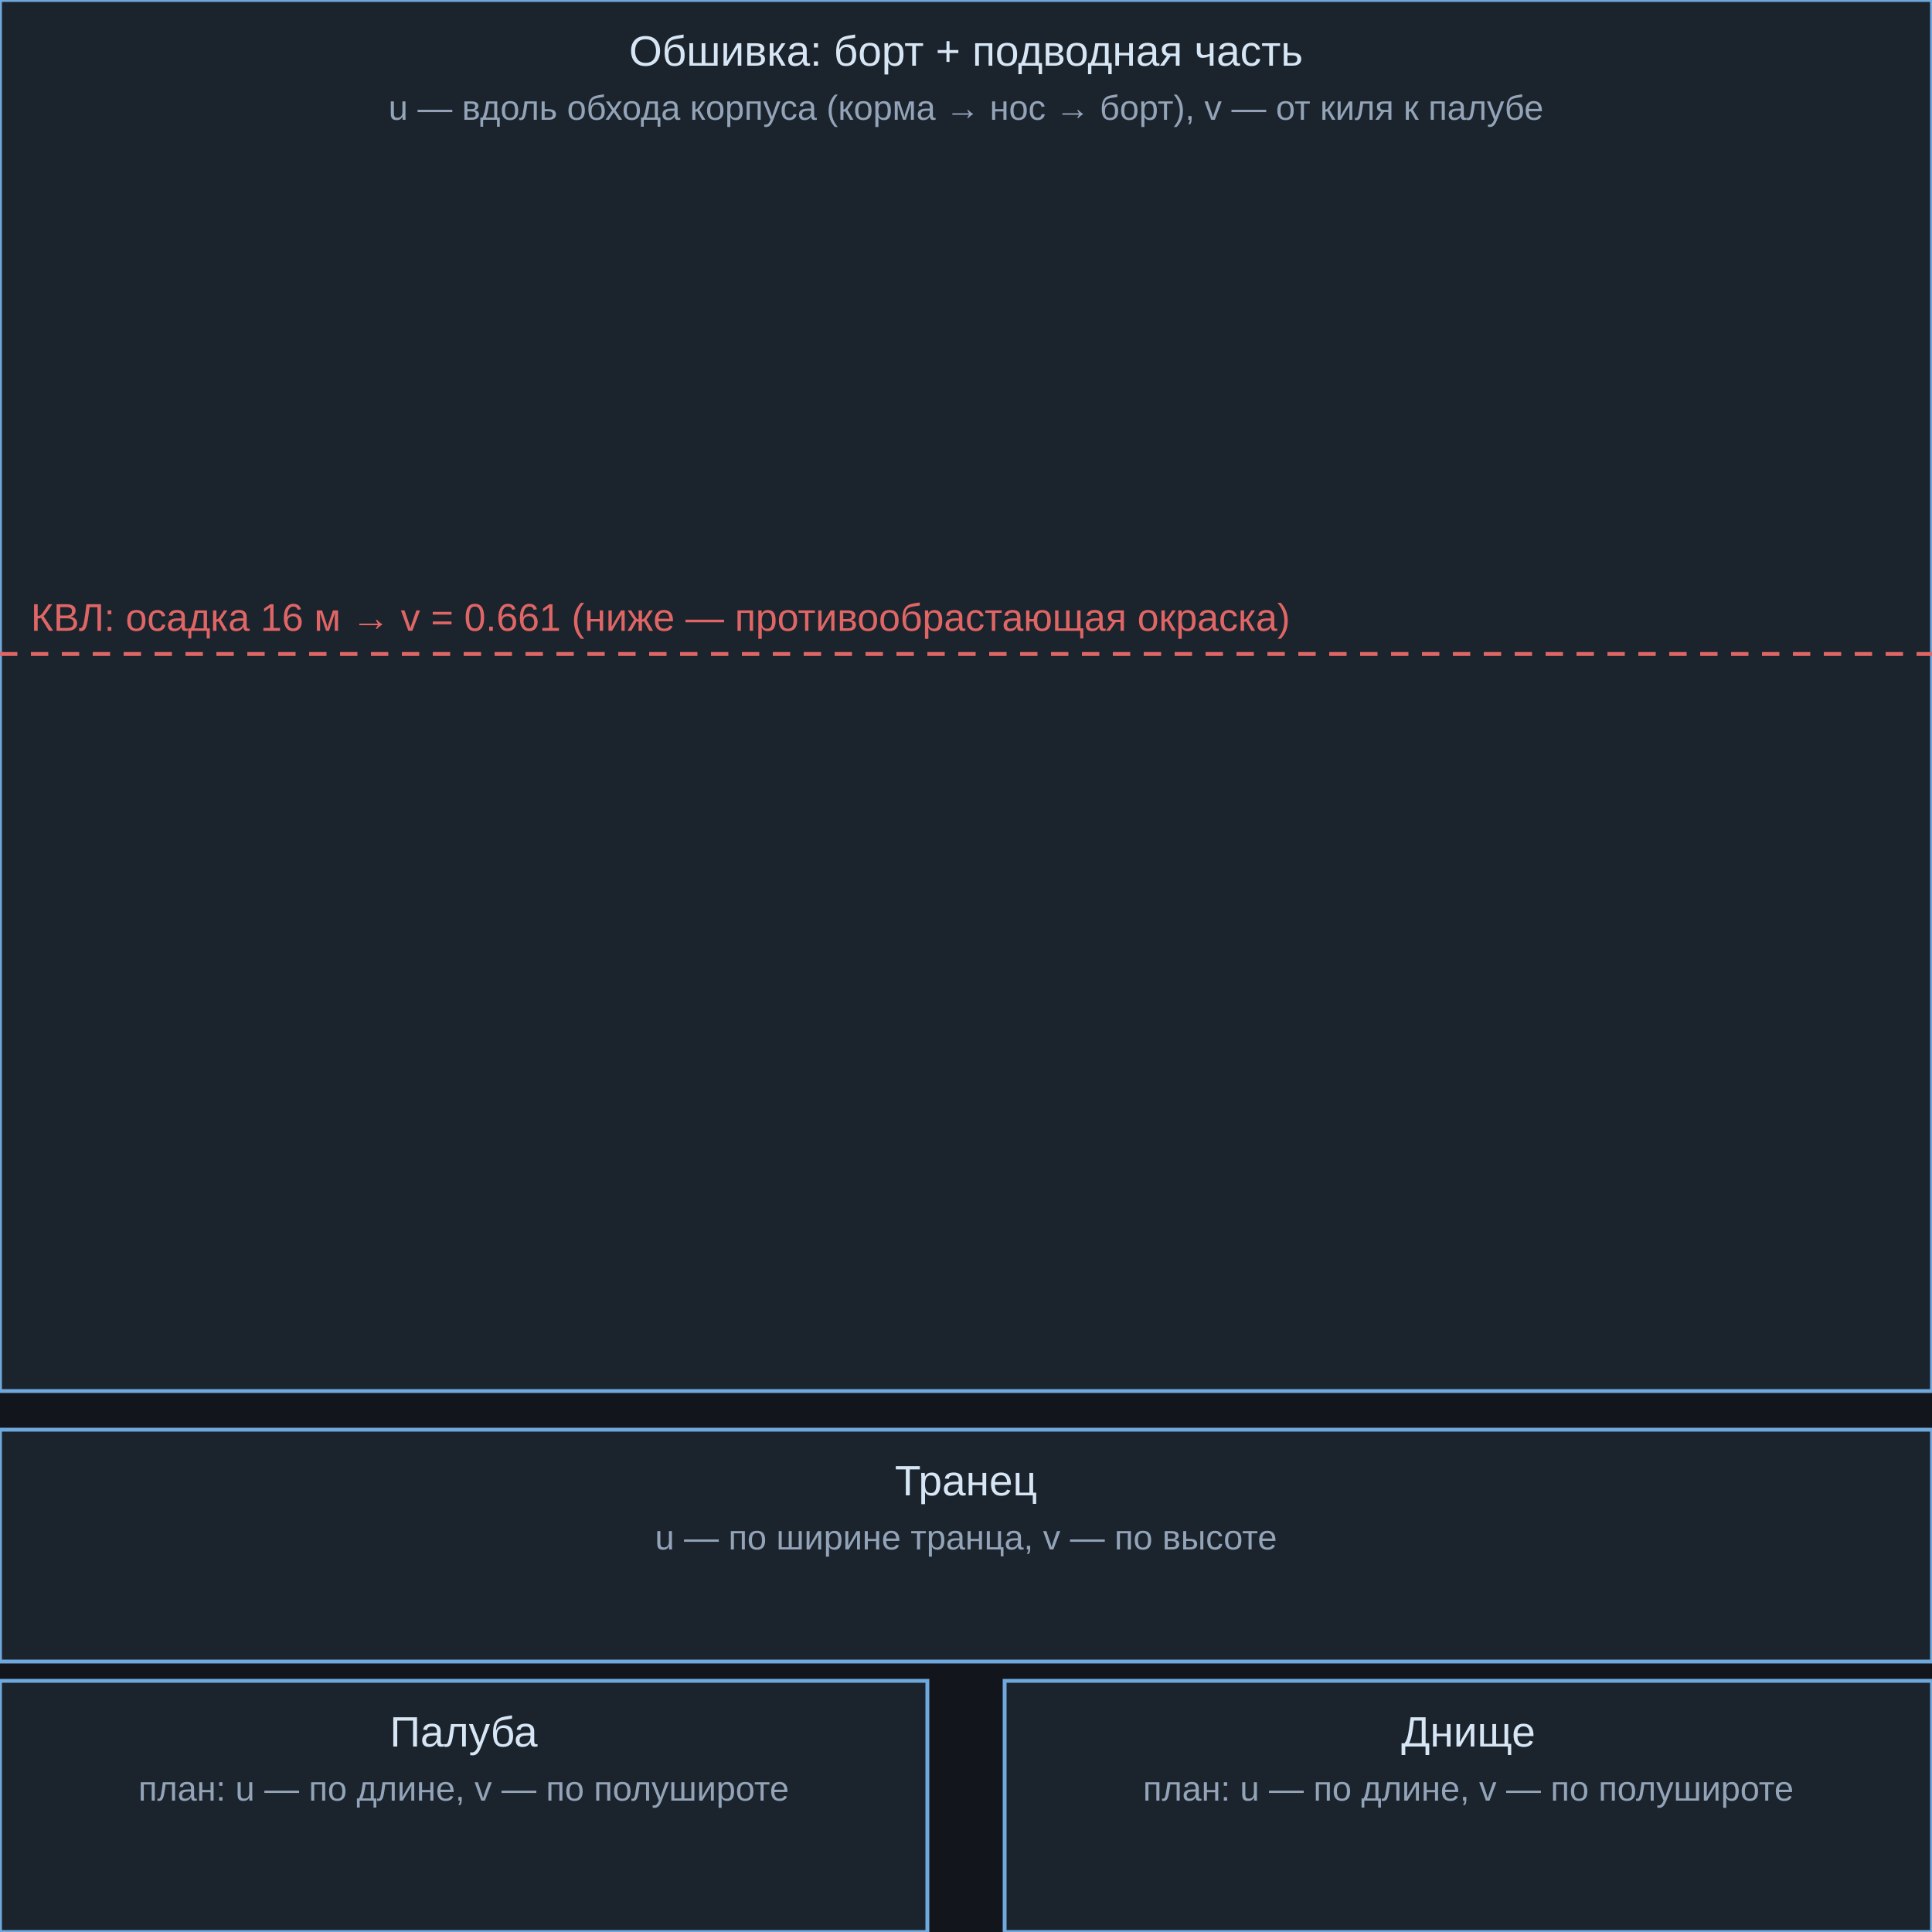
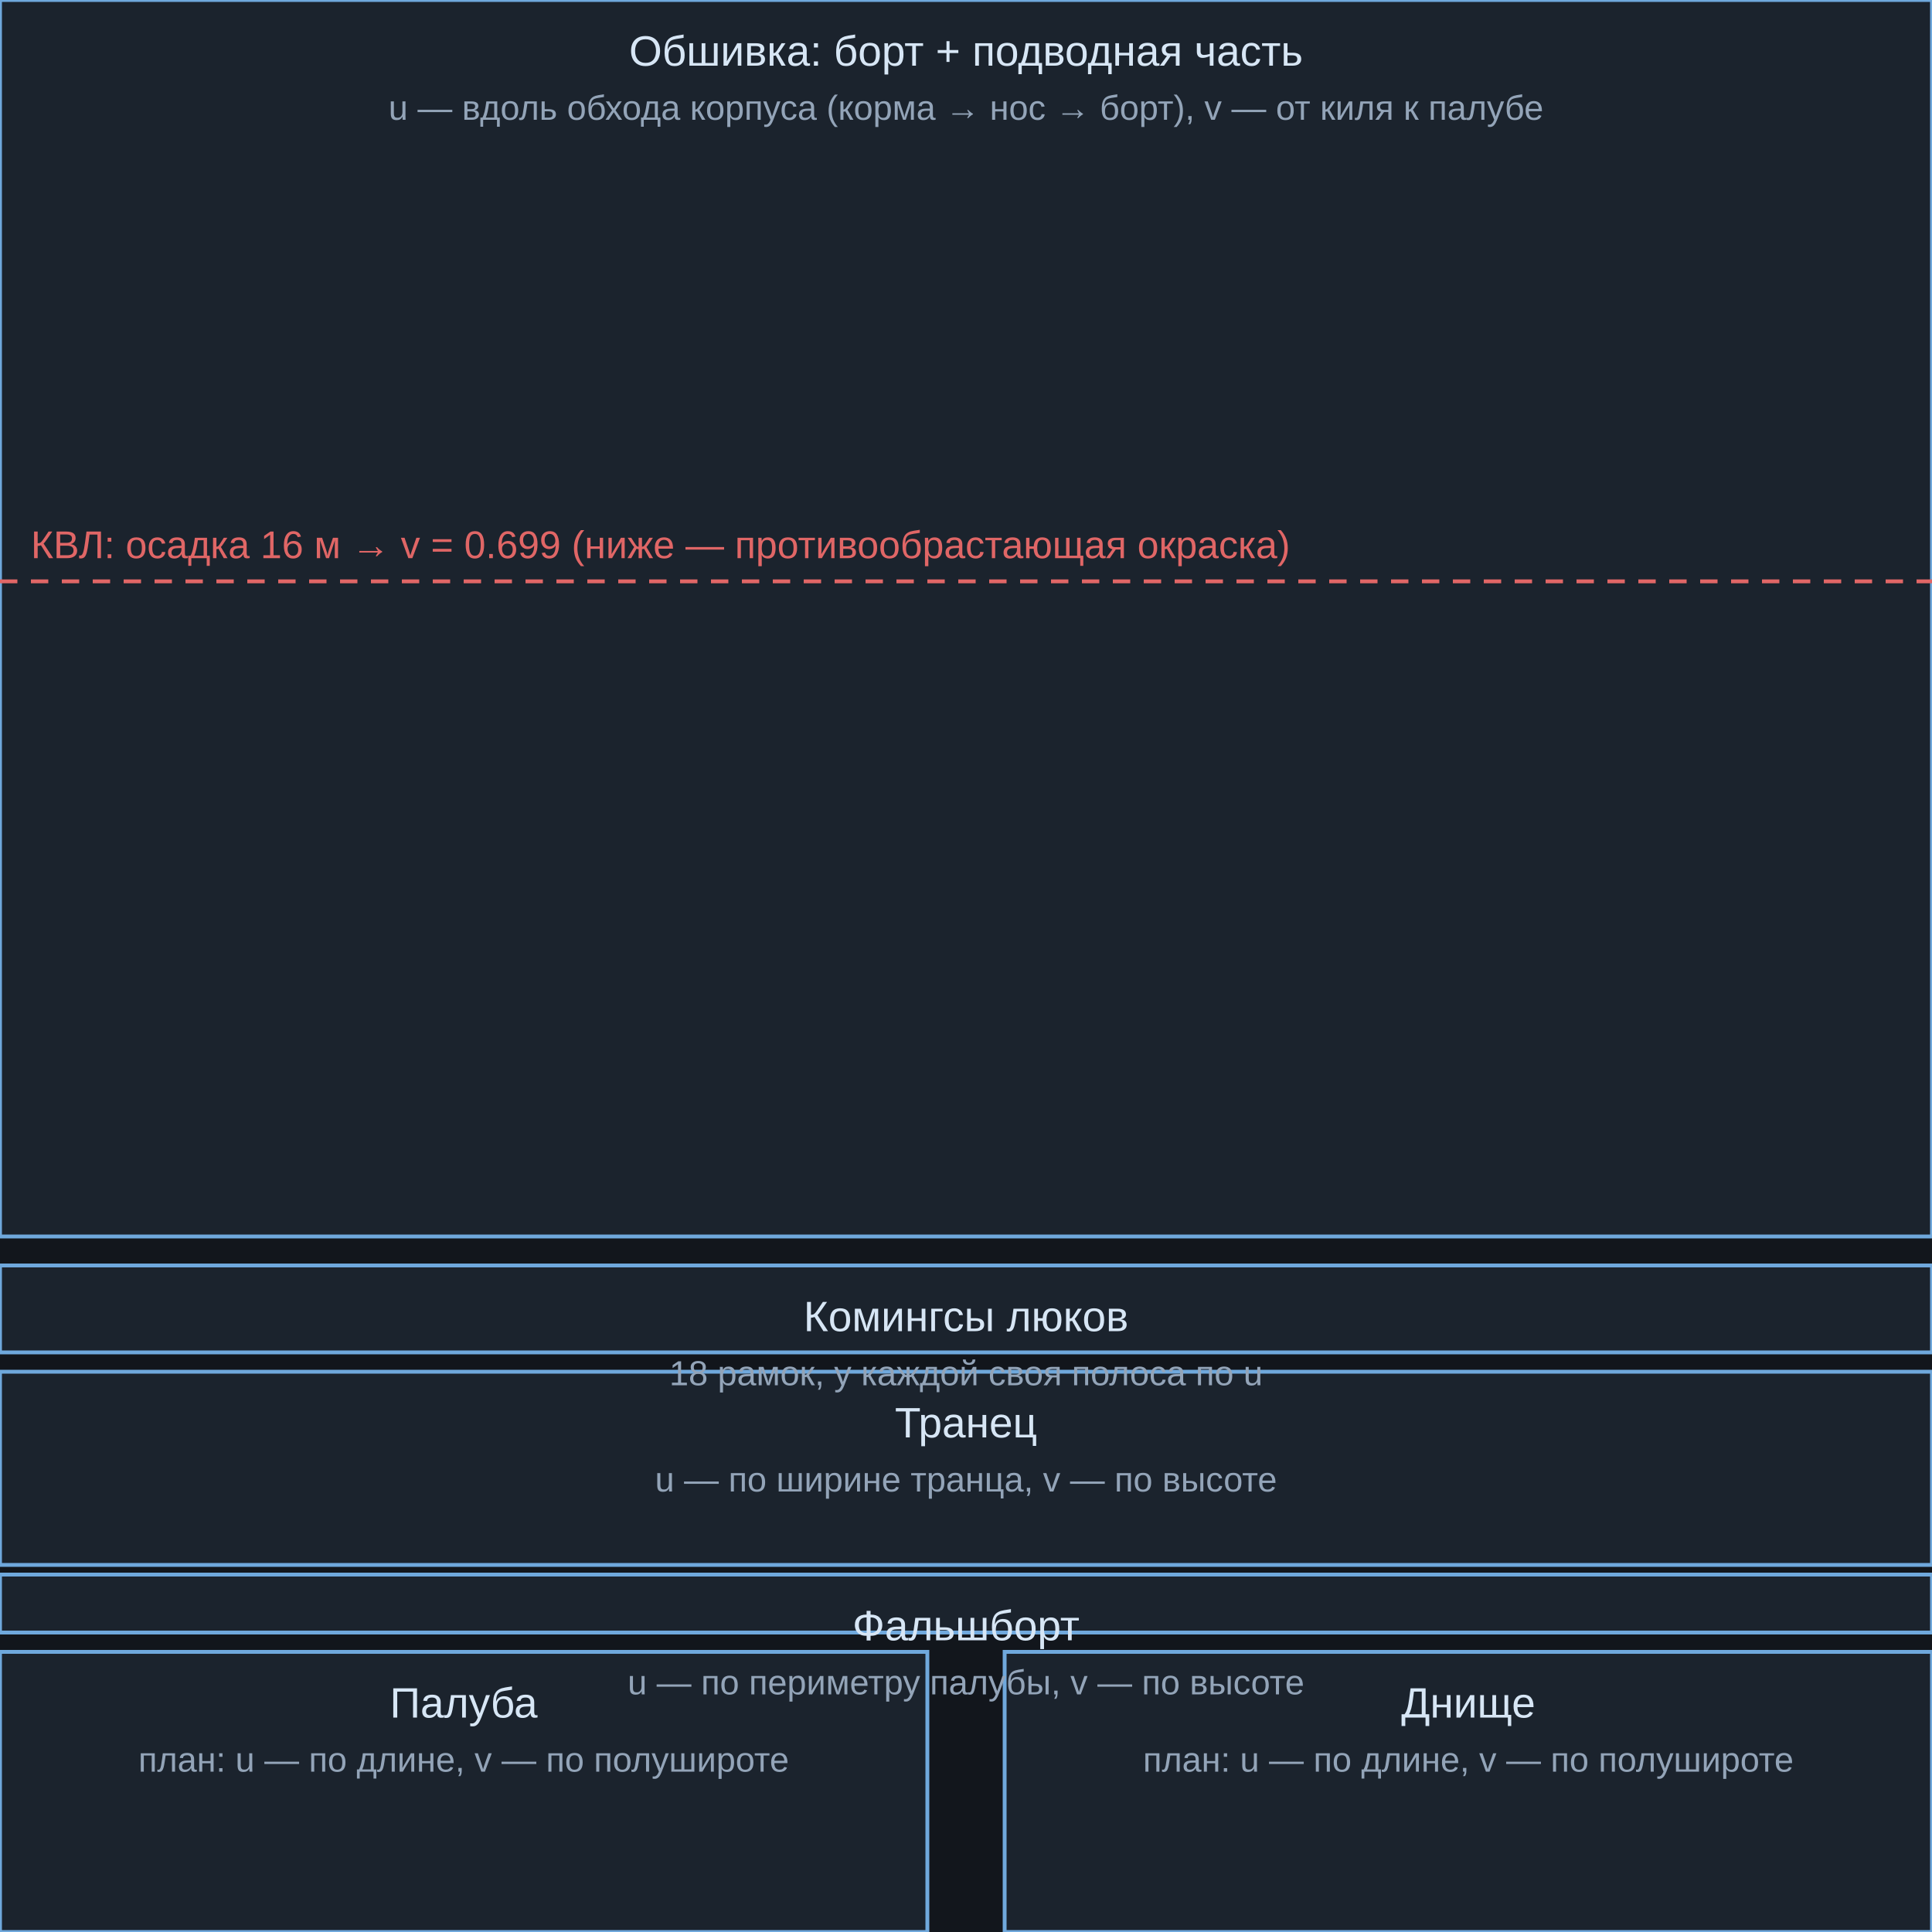
<svg xmlns="http://www.w3.org/2000/svg" width="1000" height="1000" viewBox="0 0 1000 1000">
  <rect width="100%" height="100%" fill="#12161c" />
  <text x="16" y="30" fill="#8ab4f8" font-family="Segoe UI, Arial" font-size="24">Emma Maersk hull 1:100 — карта UV-развёртки (u / v в 0…1)</text>
-   <rect x="0.0" y="0.0" width="1000.0" height="720.0" fill="#1b232d" stroke="#6fa8dc" stroke-width="2" />
+   <rect x="0.0" y="0.0" width="1000.0" height="640.0" fill="#1b232d" stroke="#6fa8dc" stroke-width="2" />
  <text x="500.0" y="34.0" fill="#d7e6f5" font-family="Segoe UI, Arial" font-size="22" text-anchor="middle">Обшивка: борт + подводная часть</text>
  <text x="500.0" y="62.0" fill="#93a4b8" font-family="Segoe UI, Arial" font-size="18" text-anchor="middle">u — вдоль обхода корпуса (корма → нос → борт), v — от киля к палубе</text>
-   <rect x="0.0" y="740.0" width="1000.0" height="120.0" fill="#1b232d" stroke="#6fa8dc" stroke-width="2" />
-   <text x="500.0" y="774.0" fill="#d7e6f5" font-family="Segoe UI, Arial" font-size="22" text-anchor="middle">Транец</text>
-   <text x="500.0" y="802.0" fill="#93a4b8" font-family="Segoe UI, Arial" font-size="18" text-anchor="middle">u — по ширине транца, v — по высоте</text>
-   <rect x="0.0" y="870.0" width="480.0" height="130.0" fill="#1b232d" stroke="#6fa8dc" stroke-width="2" />
-   <text x="240.0" y="904.0" fill="#d7e6f5" font-family="Segoe UI, Arial" font-size="22" text-anchor="middle">Палуба</text>
-   <text x="240.0" y="932.0" fill="#93a4b8" font-family="Segoe UI, Arial" font-size="18" text-anchor="middle">план: u — по длине, v — по полушироте</text>
-   <rect x="520.0" y="870.0" width="480.0" height="130.0" fill="#1b232d" stroke="#6fa8dc" stroke-width="2" />
-   <text x="760.0" y="904.0" fill="#d7e6f5" font-family="Segoe UI, Arial" font-size="22" text-anchor="middle">Днище</text>
-   <text x="760.0" y="932.0" fill="#93a4b8" font-family="Segoe UI, Arial" font-size="18" text-anchor="middle">план: u — по длине, v — по полушироте</text>
-   <line x1="0" y1="338.5" x2="1000" y2="338.5" stroke="#e06666" stroke-width="2" stroke-dasharray="9 7" />
-   <text x="16" y="326.5" fill="#e06666" font-family="Segoe UI, Arial" font-size="20">КВЛ: осадка 16 м → v = 0.661 (ниже — противообрастающая окраска)</text>
+   <rect x="0.0" y="710.0" width="1000.0" height="100.0" fill="#1b232d" stroke="#6fa8dc" stroke-width="2" />
+   <text x="500.0" y="744.0" fill="#d7e6f5" font-family="Segoe UI, Arial" font-size="22" text-anchor="middle">Транец</text>
+   <text x="500.0" y="772.0" fill="#93a4b8" font-family="Segoe UI, Arial" font-size="18" text-anchor="middle">u — по ширине транца, v — по высоте</text>
+   <rect x="0.0" y="855.0" width="480.0" height="145.0" fill="#1b232d" stroke="#6fa8dc" stroke-width="2" />
+   <text x="240.0" y="889.0" fill="#d7e6f5" font-family="Segoe UI, Arial" font-size="22" text-anchor="middle">Палуба</text>
+   <text x="240.0" y="917.0" fill="#93a4b8" font-family="Segoe UI, Arial" font-size="18" text-anchor="middle">план: u — по длине, v — по полушироте</text>
+   <rect x="520.0" y="855.0" width="480.0" height="145.0" fill="#1b232d" stroke="#6fa8dc" stroke-width="2" />
+   <text x="760.0" y="889.0" fill="#d7e6f5" font-family="Segoe UI, Arial" font-size="22" text-anchor="middle">Днище</text>
+   <text x="760.0" y="917.0" fill="#93a4b8" font-family="Segoe UI, Arial" font-size="18" text-anchor="middle">план: u — по длине, v — по полушироте</text>
+   <rect x="0.0" y="815.0" width="1000.0" height="30.0" fill="#1b232d" stroke="#6fa8dc" stroke-width="2" />
+   <text x="500.0" y="849.0" fill="#d7e6f5" font-family="Segoe UI, Arial" font-size="22" text-anchor="middle">Фальшборт</text>
+   <text x="500.0" y="877.0" fill="#93a4b8" font-family="Segoe UI, Arial" font-size="18" text-anchor="middle">u — по периметру палубы, v — по высоте</text>
+   <rect x="0.0" y="655.0" width="1000.0" height="45.0" fill="#1b232d" stroke="#6fa8dc" stroke-width="2" />
+   <text x="500.0" y="689.0" fill="#d7e6f5" font-family="Segoe UI, Arial" font-size="22" text-anchor="middle">Комингсы люков</text>
+   <text x="500.0" y="717.0" fill="#93a4b8" font-family="Segoe UI, Arial" font-size="18" text-anchor="middle">18 рамок, у каждой своя полоса по u</text>
+   <line x1="0" y1="300.9" x2="1000" y2="300.9" stroke="#e06666" stroke-width="2" stroke-dasharray="9 7" />
+   <text x="16" y="288.9" fill="#e06666" font-family="Segoe UI, Arial" font-size="20">КВЛ: осадка 16 м → v = 0.699 (ниже — противообрастающая окраска)</text>
</svg>
